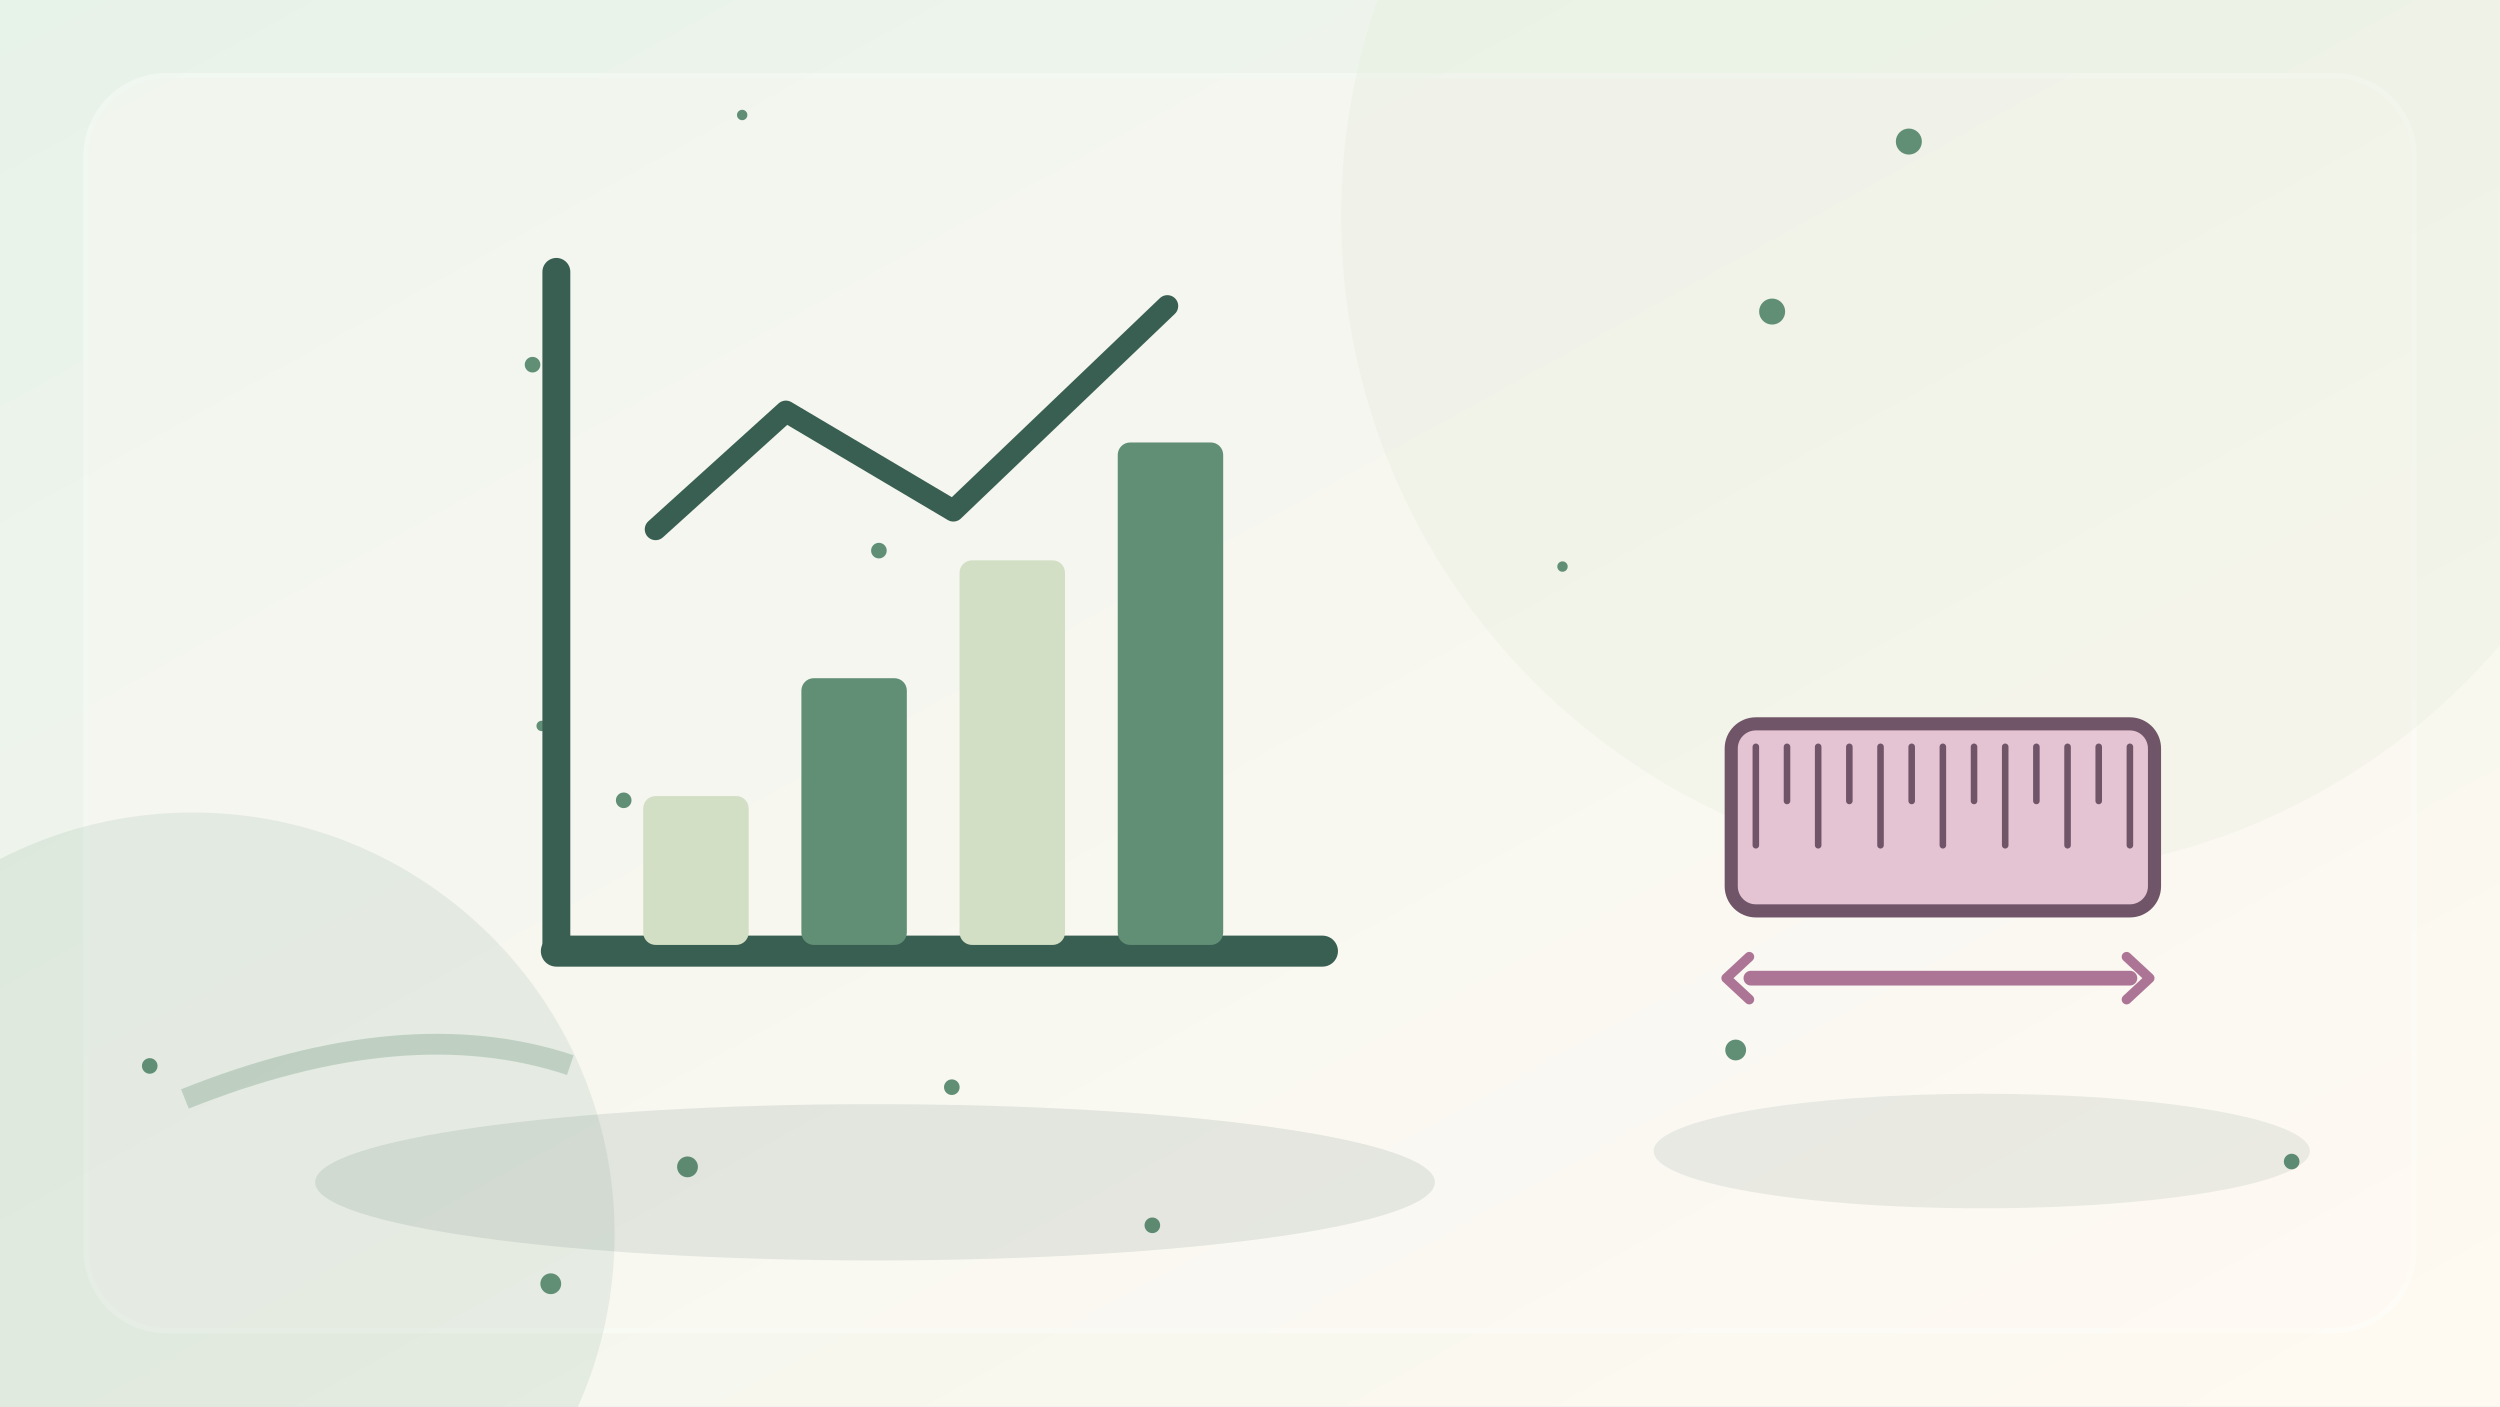
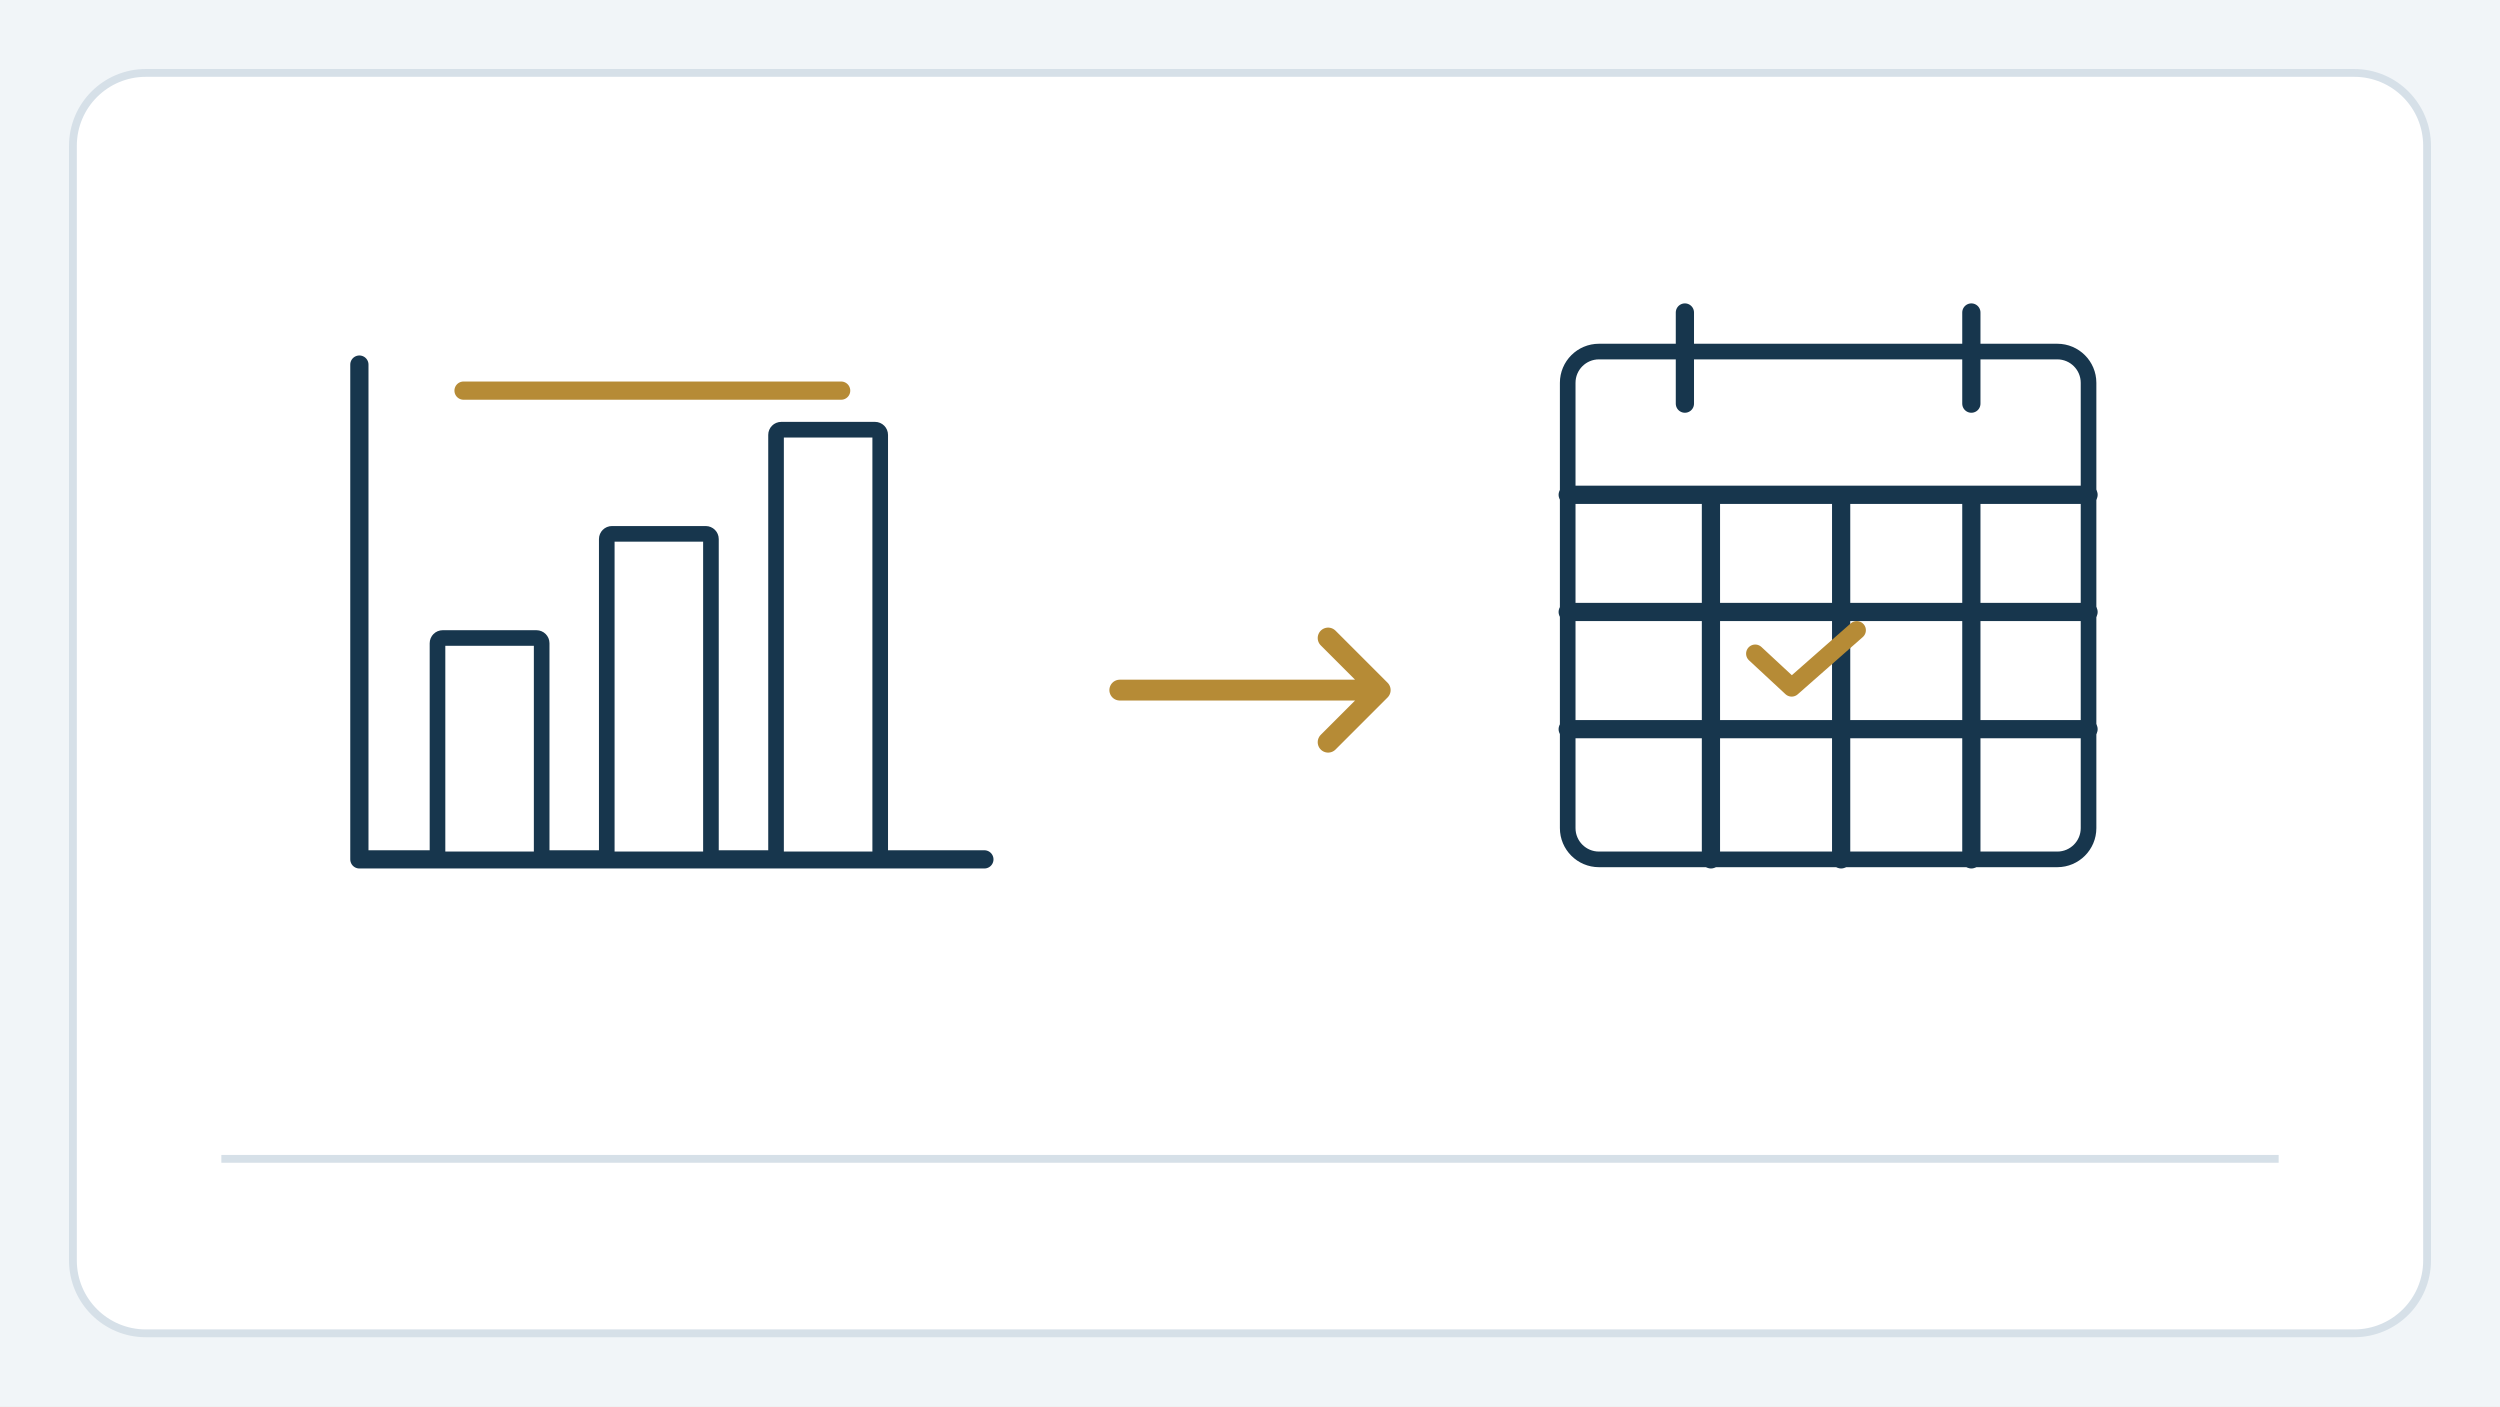
- <svg xmlns="http://www.w3.org/2000/svg" width="960" height="540" viewBox="0 0 960 540" role="img" aria-label="Autorska ilustracja: Tabela głosów i kontrola sumy">
-   <defs>
-     <linearGradient id="background" x1="0" y1="0" x2="1" y2="1">
-       <stop offset="0" stop-color="#e7f2e9" />
-       <stop offset="1" stop-color="#fffaf1" />
-     </linearGradient>
-   </defs>
-   <rect width="960" height="540" fill="url(#background)" />
-   <rect x="33" y="29" width="894" height="482" rx="31" fill="#fffaf7" opacity=".35" stroke="#fff" stroke-width="2" />
-   <circle cx="768" cy="83" r="253" fill="#d2dfc5" opacity=".16" />
-   <circle cx="74" cy="474" r="162" fill="#618f75" opacity=".12" />
-   <circle cx="57.5" cy="409.32" r="3" fill="#618f75" stroke="none" stroke-width="4" />
-   <circle cx="239.5" cy="307.32" r="3" fill="#618f75" stroke="none" stroke-width="4" />
-   <circle cx="733" cy="54.36" r="5" fill="#618f75" stroke="none" stroke-width="4" />
-   <circle cx="680.5" cy="119.64" r="5" fill="#618f75" stroke="none" stroke-width="4" />
-   <circle cx="365.5" cy="417.48" r="3" fill="#618f75" stroke="none" stroke-width="4" />
-   <circle cx="285" cy="44.16" r="2" fill="#618f75" stroke="none" stroke-width="4" />
-   <circle cx="204.5" cy="140.04" r="3" fill="#618f75" stroke="none" stroke-width="4" />
-   <circle cx="211.5" cy="492.96" r="4" fill="#618f75" stroke="none" stroke-width="4" />
-   <circle cx="208" cy="278.76" r="2" fill="#618f75" stroke="none" stroke-width="4" />
-   <circle cx="442.5" cy="470.52" r="3" fill="#618f75" stroke="none" stroke-width="4" />
-   <circle cx="600" cy="217.56" r="2" fill="#618f75" stroke="none" stroke-width="4" />
-   <circle cx="880" cy="446.04" r="3" fill="#618f75" stroke="none" stroke-width="4" />
-   <circle cx="337.5" cy="211.44" r="3" fill="#618f75" stroke="none" stroke-width="4" />
-   <circle cx="666.5" cy="403.2" r="4" fill="#618f75" stroke="none" stroke-width="4" />
-   <circle cx="264" cy="448.08" r="4" fill="#618f75" stroke="none" stroke-width="4" />
-   <ellipse cx="336" cy="454" rx="215" ry="30" fill="#395f52" opacity=".12" />
-   <ellipse cx="761" cy="442" rx="126" ry="22" fill="#395f52" opacity=".10" />
-   <g transform="translate(166 52) scale(1.191)">
-     <path d="M40 263L287 263" stroke="#395f52" stroke-width="10" stroke-linecap="round" fill="none" />
-     <path d="M40 263L40 44" stroke="#395f52" stroke-width="9" stroke-linecap="round" fill="none" />
-     <rect x="68" y="213" width="34" height="48" rx="4" fill="#d2dfc5" stroke="none" stroke-width="4" />
-     <rect x="119" y="175" width="34" height="86" rx="4" fill="#618f75" stroke="none" stroke-width="4" />
-     <rect x="170" y="137" width="34" height="124" rx="4" fill="#d2dfc5" stroke="none" stroke-width="4" />
-     <rect x="221" y="99" width="34" height="162" rx="4" fill="#618f75" stroke="none" stroke-width="4" />
-     <path d="M72 127l42-38 54 32 69-66" fill="none" stroke="#395f52" stroke-width="7" stroke-linejoin="round" stroke-linecap="round" />
+ <svg xmlns="http://www.w3.org/2000/svg" width="960" height="540" viewBox="0 0 960 540" role="img" aria-label="Tabela głosów i kontrola sumy — obserwacje i kalendarz">
+   <rect width="960" height="540" fill="#f1f5f8" />
+   <rect x="28" y="28" width="904" height="484" rx="28" fill="#fff" stroke="#d6e0e8" stroke-width="3" />
+   <g transform="translate(93 85)">
+     <path d="M45 245H285 M45 245V55" fill="none" stroke="#17364d" stroke-width="7" stroke-linecap="round" stroke-linejoin="round" />
+     <rect x="75" y="160" width="40" height="85" rx="2" fill="#fff" stroke="#17364d" stroke-width="6" />
+     <rect x="140" y="120" width="40" height="125" rx="2" fill="#fff" stroke="#17364d" stroke-width="6" />
+     <rect x="205" y="80" width="40" height="165" rx="2" fill="#fff" stroke="#17364d" stroke-width="6" />
+     <path d="M85 65H230" fill="none" stroke="#b68b36" stroke-width="7" stroke-linecap="round" stroke-linejoin="round" />
  </g>
-   <g transform="translate(644 220) scale(0.630)">
-     <rect x="33" y="92" width="258" height="114" rx="15" fill="#e4c4d2" stroke="#705467" stroke-width="8" />
-     <path d="M48 106L48 166" stroke="#705467" stroke-width="4" stroke-linecap="round" fill="none" />
-     <path d="M67 106L67 139" stroke="#705467" stroke-width="4" stroke-linecap="round" fill="none" />
-     <path d="M86 106L86 166" stroke="#705467" stroke-width="4" stroke-linecap="round" fill="none" />
-     <path d="M105 106L105 139" stroke="#705467" stroke-width="4" stroke-linecap="round" fill="none" />
-     <path d="M124 106L124 166" stroke="#705467" stroke-width="4" stroke-linecap="round" fill="none" />
-     <path d="M143 106L143 139" stroke="#705467" stroke-width="4" stroke-linecap="round" fill="none" />
-     <path d="M162 106L162 166" stroke="#705467" stroke-width="4" stroke-linecap="round" fill="none" />
-     <path d="M181 106L181 139" stroke="#705467" stroke-width="4" stroke-linecap="round" fill="none" />
-     <path d="M200 106L200 166" stroke="#705467" stroke-width="4" stroke-linecap="round" fill="none" />
-     <path d="M219 106L219 139" stroke="#705467" stroke-width="4" stroke-linecap="round" fill="none" />
-     <path d="M238 106L238 166" stroke="#705467" stroke-width="4" stroke-linecap="round" fill="none" />
-     <path d="M257 106L257 139" stroke="#705467" stroke-width="4" stroke-linecap="round" fill="none" />
-     <path d="M276 106L276 166" stroke="#705467" stroke-width="4" stroke-linecap="round" fill="none" />
-     <path d="M45 247L276 247" stroke="#ac7595" stroke-width="9" stroke-linecap="round" fill="none" />
-     <path d="M44 234l-14 13 14 13m230-26 14 13-14 13" fill="none" stroke="#ac7595" stroke-width="6" stroke-linejoin="round" stroke-linecap="round" />
+   <g transform="translate(542 85)">
+     <rect x="60" y="50" width="200" height="195" rx="12" fill="#fff" stroke="#17364d" stroke-width="6" />
+     <path d="M60 105H260 M115 105V245 M165 105V245 M215 105V245 M60 150H260 M60 195H260 M105 35V70 M215 35V70" fill="none" stroke="#17364d" stroke-width="7" stroke-linecap="round" stroke-linejoin="round" />
+     <path d="M132 166L146 179L171 157" fill="none" stroke="#b68b36" stroke-width="7" stroke-linecap="round" stroke-linejoin="round" />
  </g>
-   <path d="M71 422q85-34 148-13" fill="none" stroke="#618f75" opacity=".29" stroke-width="8" />
+   <path d="M430 265H530 M510 245L530 265L510 285" fill="none" stroke="#b68b36" stroke-width="8" stroke-linecap="round" stroke-linejoin="round" />
+   <path d="M85 445H875" fill="none" stroke="#d6e0e8" stroke-width="3" />
</svg>
